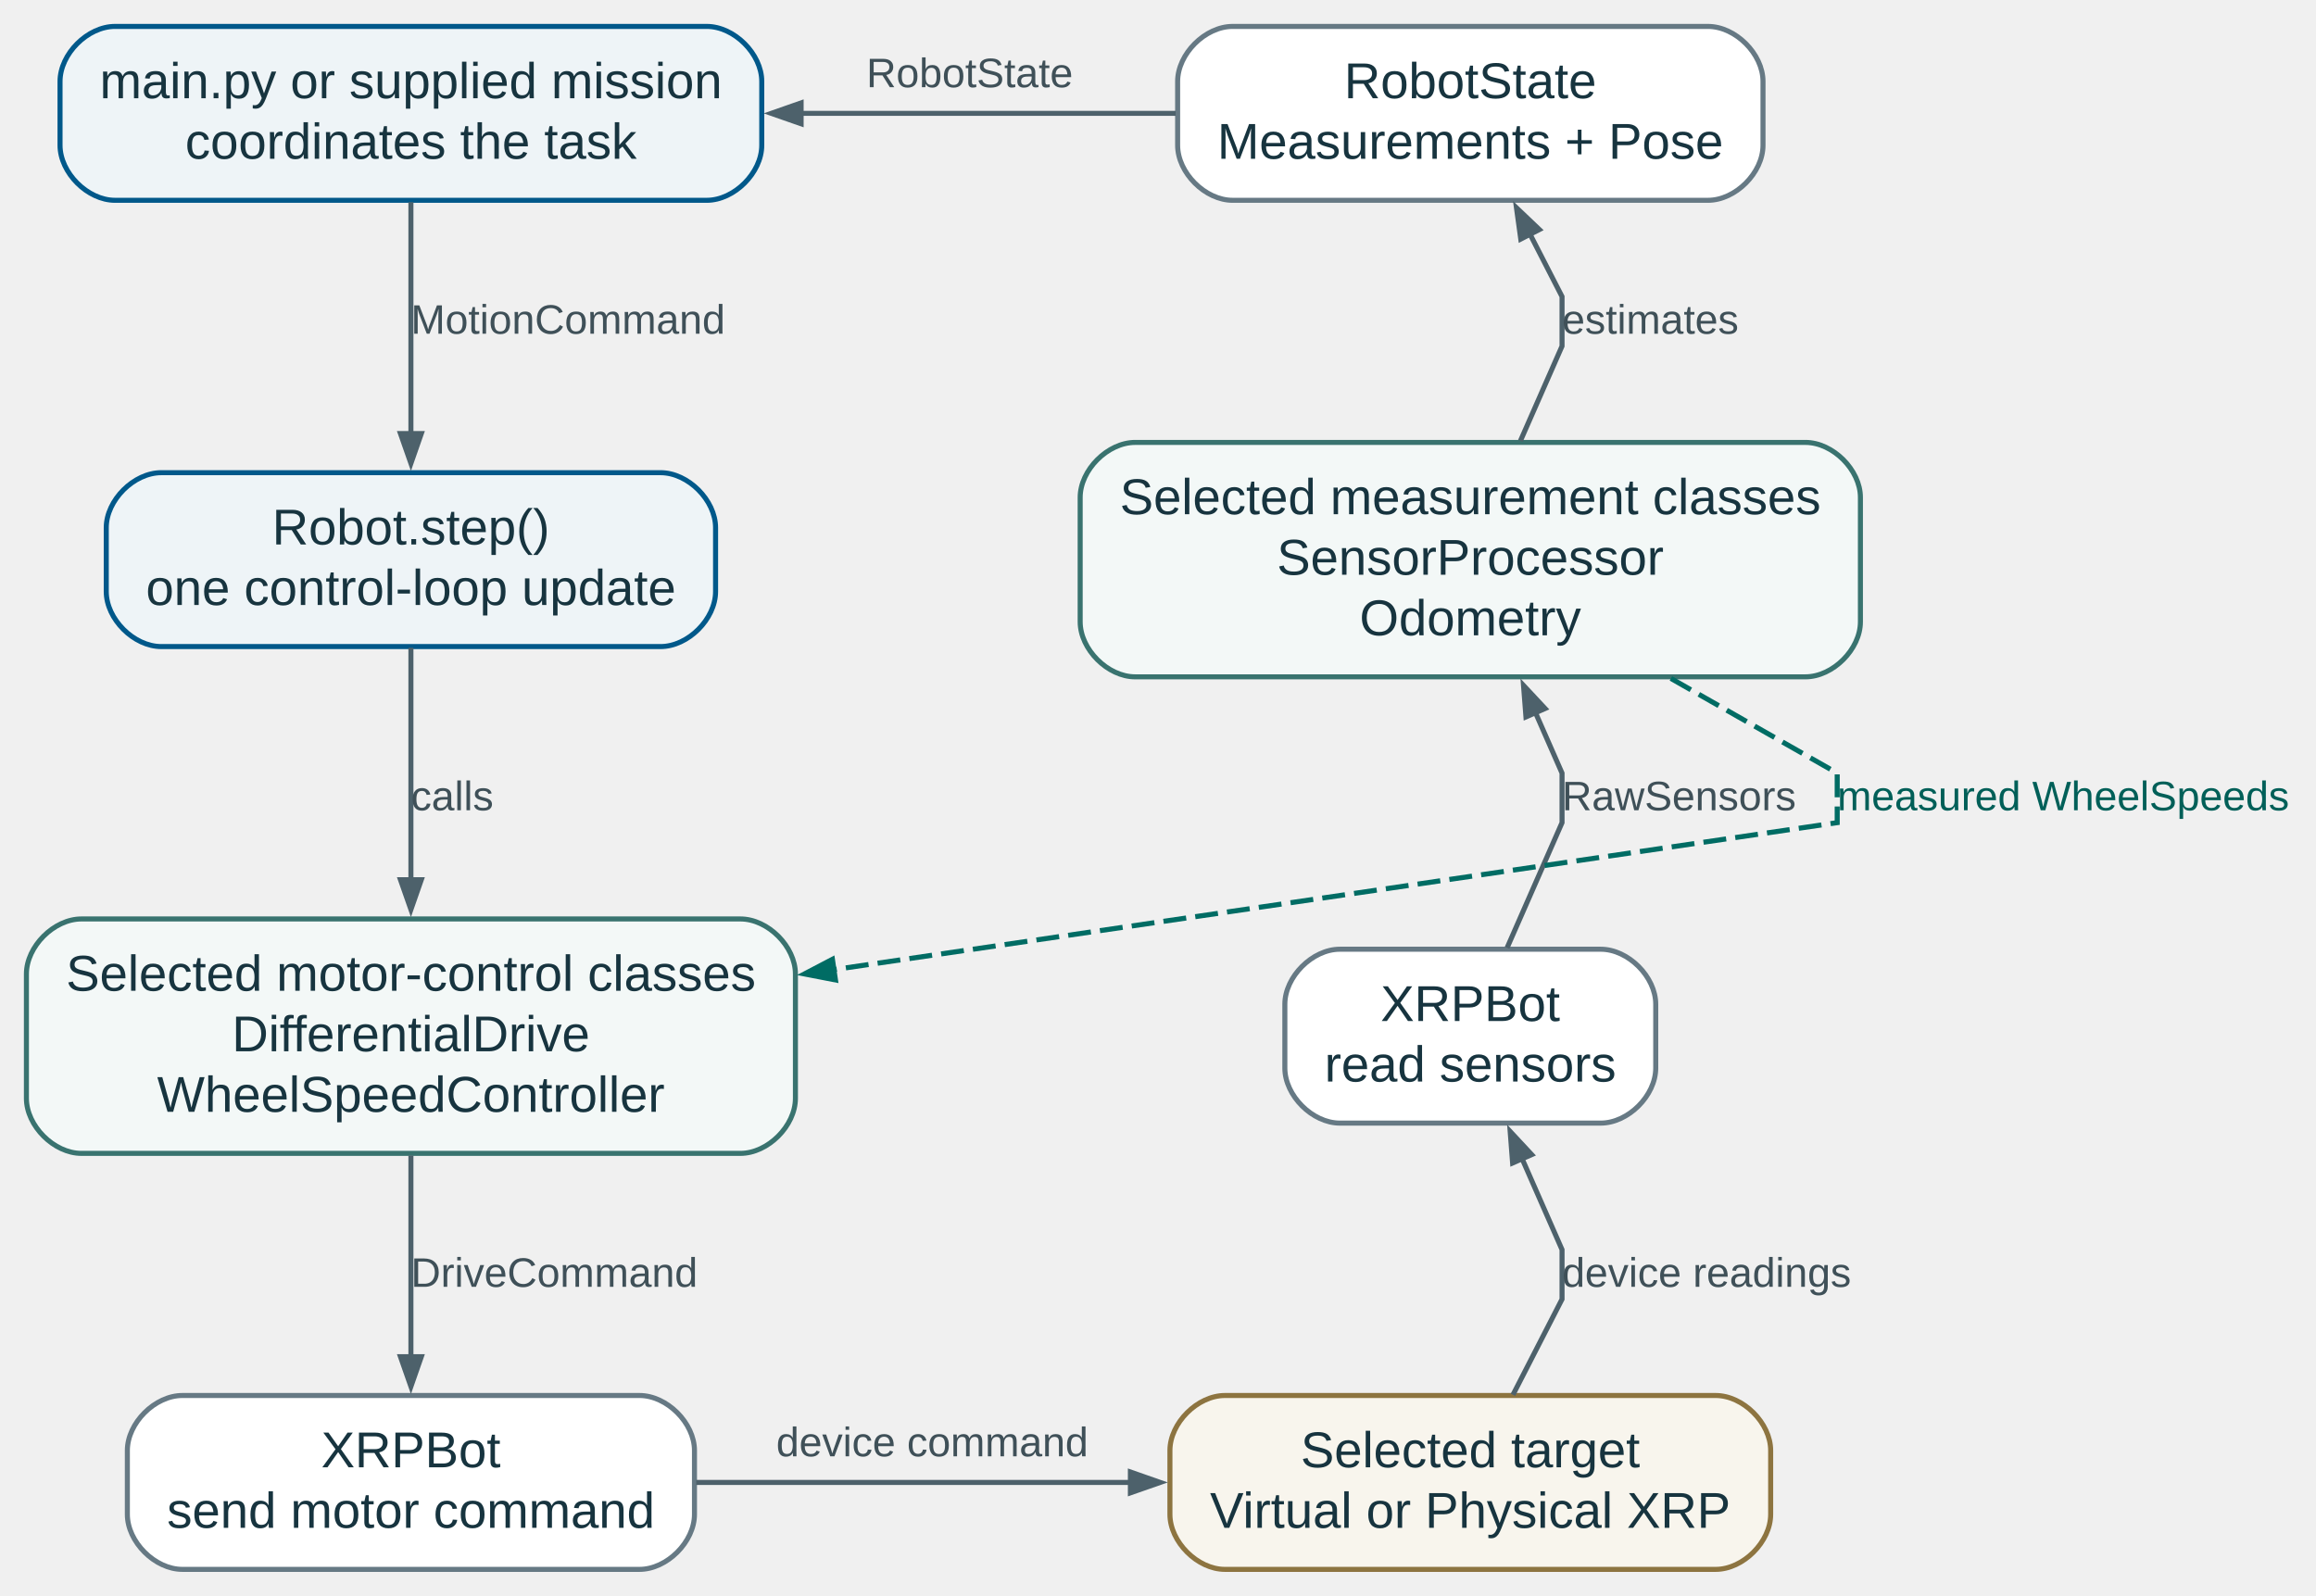
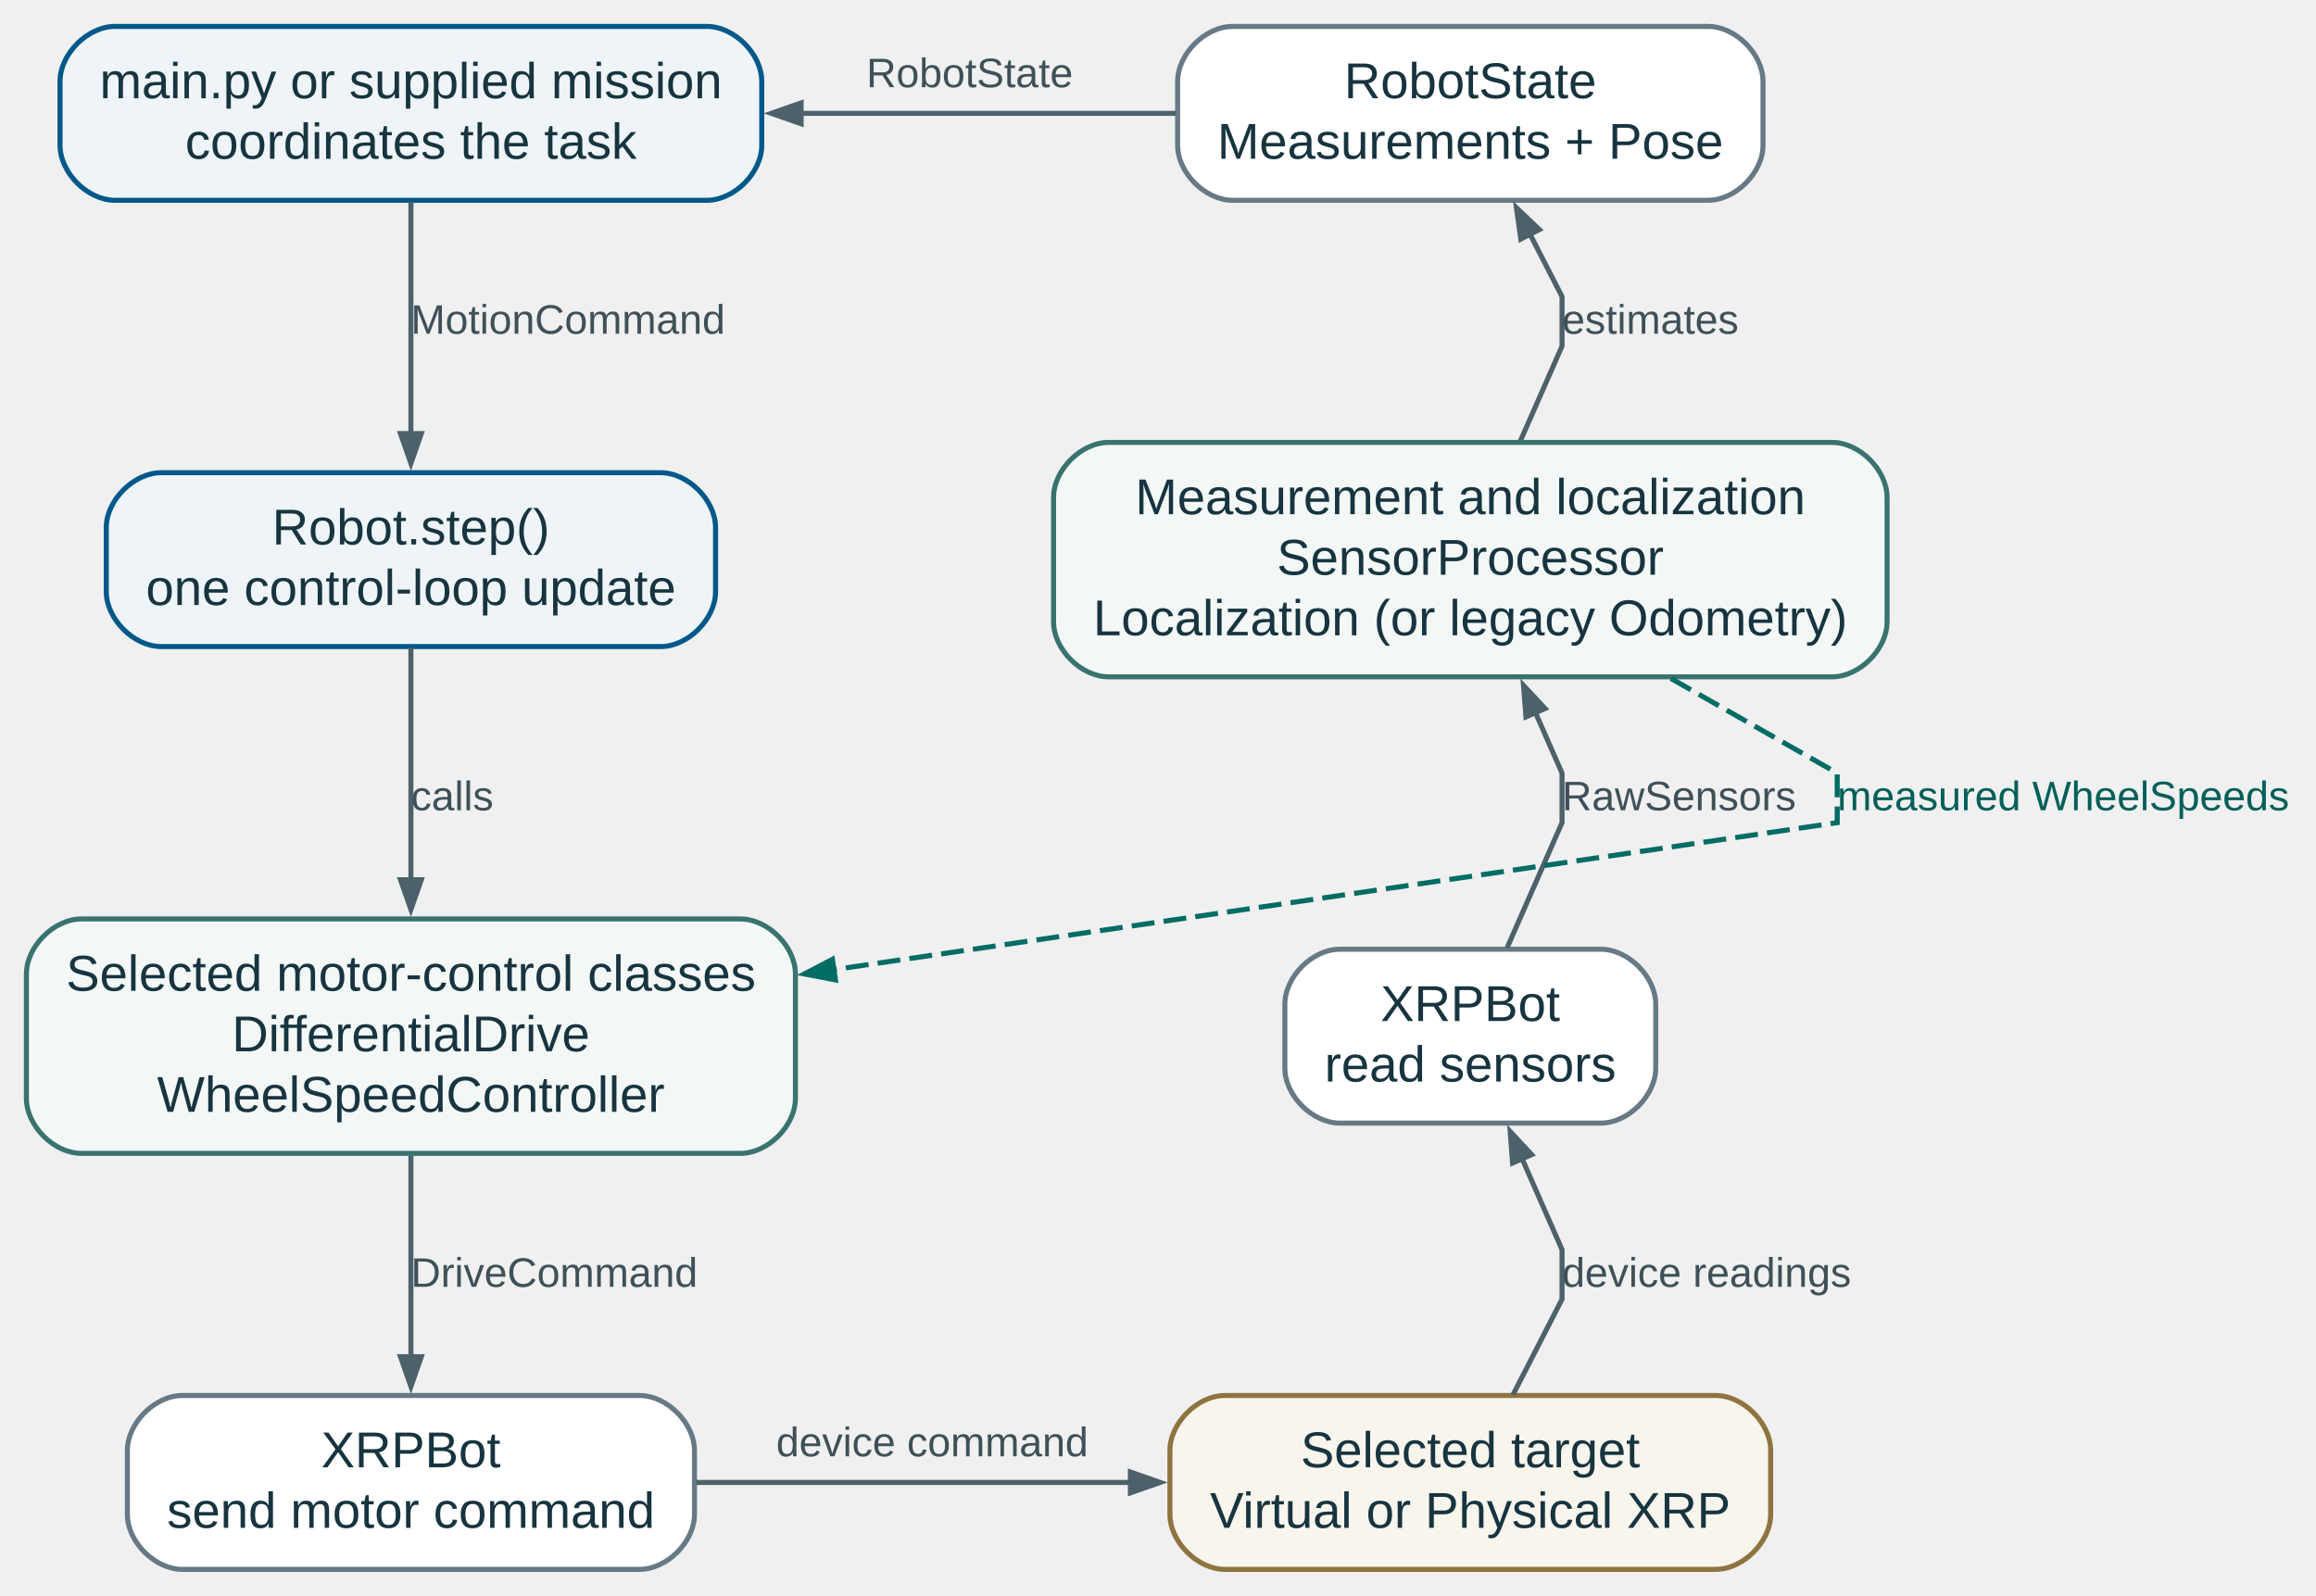
<svg xmlns="http://www.w3.org/2000/svg" width="505pt" height="348pt" viewBox="0.00 0.00 505.00 348.00">
  <g id="graph0" class="graph" transform="scale(1 1) rotate(0) translate(5.76 342.24)">
    <g id="node1" class="node">
      <path fill="#eef4f7" stroke="#00588a" stroke-width="1.1" d="M148.34,-336.48C148.34,-336.48 19.33,-336.48 19.33,-336.48 13.33,-336.48 7.33,-330.48 7.33,-324.48 7.33,-324.48 7.33,-310.56 7.33,-310.56 7.33,-304.56 13.33,-298.56 19.33,-298.56 19.33,-298.56 148.34,-298.56 148.34,-298.56 154.34,-298.56 160.34,-304.56 160.34,-310.56 160.34,-310.56 160.34,-324.48 160.34,-324.48 160.34,-330.48 154.34,-336.48 148.34,-336.48" />
      <text xml:space="preserve" text-anchor="middle" x="83.84" y="-320.82" font-family="Arial" font-size="11.00" fill="#17343f">main.py or supplied mission</text>
      <text xml:space="preserve" text-anchor="middle" x="83.84" y="-307.62" font-family="Arial" font-size="11.00" fill="#17343f">coordinates the task</text>
    </g>
    <g id="node2" class="node">
      <path fill="#eef4f7" stroke="#00588a" stroke-width="1.1" d="M138.27,-239.16C138.27,-239.16 29.41,-239.16 29.41,-239.16 23.41,-239.16 17.41,-233.16 17.41,-227.16 17.41,-227.16 17.41,-213.24 17.41,-213.24 17.41,-207.24 23.41,-201.24 29.41,-201.24 29.41,-201.24 138.27,-201.24 138.27,-201.24 144.27,-201.24 150.27,-207.24 150.27,-213.24 150.27,-213.24 150.27,-227.16 150.27,-227.16 150.27,-233.16 144.27,-239.16 138.27,-239.16" />
      <text xml:space="preserve" text-anchor="middle" x="83.84" y="-223.5" font-family="Arial" font-size="11.00" fill="#17343f">Robot.step()</text>
      <text xml:space="preserve" text-anchor="middle" x="83.84" y="-210.3" font-family="Arial" font-size="11.00" fill="#17343f">one control-loop update</text>
    </g>
    <g id="edge1" class="edge">
      <path fill="none" stroke="#4d616b" stroke-width="1.1" d="M83.84,-298.14C83.84,-283.77 83.84,-263.59 83.84,-247.51" />
      <polygon fill="#4d616b" stroke="#4d616b" stroke-width="1.1" points="86.11,-247.69 83.84,-241.19 81.56,-247.69 86.11,-247.69" />
      <text xml:space="preserve" text-anchor="middle" x="118.1" y="-269.46" font-family="Arial" font-size="9.00" fill="#3f5058">MotionCommand</text>
    </g>
    <g id="node3" class="node">
      <path fill="#f3f8f7" stroke="#39736f" stroke-width="1.1" d="M155.68,-141.84C155.68,-141.84 12,-141.84 12,-141.84 6,-141.84 0,-135.84 0,-129.84 0,-129.84 0,-102.72 0,-102.72 0,-96.72 6,-90.72 12,-90.72 12,-90.72 155.68,-90.72 155.68,-90.72 161.68,-90.72 167.68,-96.72 167.68,-102.72 167.68,-102.72 167.68,-129.84 167.68,-129.84 167.68,-135.84 161.68,-141.84 155.68,-141.84" />
      <text xml:space="preserve" text-anchor="middle" x="83.84" y="-126.18" font-family="Arial" font-size="11.00" fill="#17343f">Selected motor-control classes</text>
      <text xml:space="preserve" text-anchor="middle" x="83.84" y="-112.98" font-family="Arial" font-size="11.00" fill="#17343f">DifferentialDrive</text>
      <text xml:space="preserve" text-anchor="middle" x="83.84" y="-99.78" font-family="Arial" font-size="11.00" fill="#17343f">WheelSpeedController</text>
    </g>
    <g id="edge2" class="edge">
      <path fill="none" stroke="#4d616b" stroke-width="1.1" d="M83.84,-200.98C83.84,-186.91 83.84,-167.06 83.84,-150.22" />
      <polygon fill="#4d616b" stroke="#4d616b" stroke-width="1.1" points="86.11,-150.4 83.84,-143.9 81.56,-150.4 86.11,-150.4" />
      <text xml:space="preserve" text-anchor="middle" x="92.84" y="-165.54" font-family="Arial" font-size="9.00" fill="#3f5058">calls</text>
    </g>
    <g id="node4" class="node">
      <path fill="#ffffff" stroke="#667984" stroke-width="1.1" d="M133.67,-37.92C133.67,-37.92 34.01,-37.92 34.01,-37.92 28.01,-37.92 22.01,-31.92 22.01,-25.92 22.01,-25.92 22.01,-12 22.01,-12 22.01,-6 28.01,0 34.01,0 34.01,0 133.67,0 133.67,0 139.67,0 145.67,-6 145.67,-12 145.67,-12 145.67,-25.92 145.67,-25.92 145.67,-31.92 139.67,-37.92 133.67,-37.92" />
      <text xml:space="preserve" text-anchor="middle" x="83.84" y="-22.26" font-family="Arial" font-size="11.00" fill="#17343f">XRPBot</text>
      <text xml:space="preserve" text-anchor="middle" x="83.84" y="-9.06" font-family="Arial" font-size="11.00" fill="#17343f">send motor command</text>
    </g>
    <g id="edge3" class="edge">
      <path fill="none" stroke="#4d616b" stroke-width="1.1" d="M83.84,-90.24C83.84,-76.71 83.84,-60.03 83.84,-46.31" />
      <polygon fill="#4d616b" stroke="#4d616b" stroke-width="1.1" points="86.11,-46.38 83.84,-39.88 81.56,-46.38 86.11,-46.38" />
      <text xml:space="preserve" text-anchor="middle" x="115.1" y="-61.62" font-family="Arial" font-size="9.00" fill="#3f5058">DriveCommand</text>
    </g>
    <g id="node6" class="node">
      <path fill="#f8f5ed" stroke="#8d7440" stroke-width="1.1" d="M368.33,-37.92C368.33,-37.92 261.34,-37.92 261.34,-37.92 255.34,-37.92 249.34,-31.92 249.34,-25.92 249.34,-25.92 249.34,-12 249.34,-12 249.34,-6 255.34,0 261.34,0 261.34,0 368.33,0 368.33,0 374.33,0 380.33,-6 380.33,-12 380.33,-12 380.33,-25.92 380.33,-25.92 380.33,-31.92 374.33,-37.92 368.33,-37.92" />
      <text xml:space="preserve" text-anchor="middle" x="314.84" y="-22.26" font-family="Arial" font-size="11.00" fill="#17343f">Selected target</text>
      <text xml:space="preserve" text-anchor="middle" x="314.84" y="-9.06" font-family="Arial" font-size="11.00" fill="#17343f">Virtual or Physical XRP</text>
    </g>
    <g id="edge4" class="edge">
      <path fill="none" stroke="#4d616b" stroke-width="1.1" d="M146.05,-18.96C175.24,-18.96 210.25,-18.96 240.8,-18.96" />
      <polygon fill="#4d616b" stroke="#4d616b" stroke-width="1.1" points="240.72,-21.24 247.22,-18.96 240.72,-16.69 240.72,-21.24" />
      <text xml:space="preserve" text-anchor="middle" x="197.51" y="-24.66" font-family="Arial" font-size="9.00" fill="#3f5058">device command</text>
    </g>
    <g id="node5" class="node">
      <path fill="#ffffff" stroke="#667984" stroke-width="1.1" d="M343.27,-135.24C343.27,-135.24 286.4,-135.24 286.4,-135.24 280.4,-135.24 274.4,-129.24 274.4,-123.24 274.4,-123.24 274.4,-109.32 274.4,-109.32 274.4,-103.32 280.4,-97.32 286.4,-97.32 286.4,-97.32 343.27,-97.32 343.27,-97.32 349.27,-97.32 355.27,-103.32 355.27,-109.32 355.27,-109.32 355.27,-123.24 355.27,-123.24 355.27,-129.24 349.27,-135.24 343.27,-135.24" />
      <text xml:space="preserve" text-anchor="middle" x="314.84" y="-119.58" font-family="Arial" font-size="11.00" fill="#17343f">XRPBot</text>
      <text xml:space="preserve" text-anchor="middle" x="314.84" y="-106.38" font-family="Arial" font-size="11.00" fill="#17343f">read sensors</text>
    </g>
    <g id="node7" class="node">
-       <path fill="#f3f8f7" stroke="#39736f" stroke-width="1.1" d="M387.9,-245.76C387.9,-245.76 241.77,-245.76 241.77,-245.76 235.77,-245.76 229.77,-239.76 229.77,-233.76 229.77,-233.76 229.77,-206.64 229.77,-206.64 229.77,-200.64 235.77,-194.64 241.77,-194.64 241.77,-194.64 387.9,-194.64 387.9,-194.64 393.9,-194.64 399.9,-200.64 399.9,-206.64 399.9,-206.64 399.9,-233.76 399.9,-233.76 399.9,-239.76 393.9,-245.76 387.9,-245.76" />
-       <text xml:space="preserve" text-anchor="middle" x="314.84" y="-230.1" font-family="Arial" font-size="11.00" fill="#17343f">Selected measurement classes</text>
+       <path fill="#f3f8f7" stroke="#39736f" stroke-width="1.1" d="M393.71,-245.76C393.71,-245.76 235.97,-245.76 235.97,-245.76 229.97,-245.76 223.97,-239.76 223.97,-233.76 223.97,-233.76 223.97,-206.64 223.97,-206.64 223.97,-200.64 229.97,-194.64 235.97,-194.64 235.97,-194.64 393.71,-194.64 393.71,-194.64 399.71,-194.64 405.71,-200.64 405.71,-206.64 405.71,-206.64 405.71,-233.76 405.71,-233.76 405.71,-239.76 399.71,-245.76 393.71,-245.76" />
+       <text xml:space="preserve" text-anchor="middle" x="314.84" y="-230.1" font-family="Arial" font-size="11.00" fill="#17343f">Measurement and localization</text>
      <text xml:space="preserve" text-anchor="middle" x="314.84" y="-216.9" font-family="Arial" font-size="11.00" fill="#17343f">SensorProcessor</text>
-       <text xml:space="preserve" text-anchor="middle" x="314.84" y="-203.7" font-family="Arial" font-size="11.00" fill="#17343f">Odometry</text>
+       <text xml:space="preserve" text-anchor="middle" x="314.84" y="-203.7" font-family="Arial" font-size="11.00" fill="#17343f">Localization (or legacy Odometry)</text>
    </g>
    <g id="edge9" class="edge">
      <path fill="none" stroke="#4d616b" stroke-width="1.1" d="M322.86,-135.55C328.42,-148.22 334.84,-162.84 334.84,-162.84 334.84,-162.84 334.84,-173.64 334.84,-173.64 334.84,-173.64 332.26,-179.51 328.96,-187.03" />
      <polygon fill="#4d616b" stroke="#4d616b" stroke-width="1.1" points="326.97,-185.9 326.44,-192.76 331.14,-187.73 326.97,-185.9" />
      <text xml:space="preserve" text-anchor="middle" x="360.35" y="-165.54" font-family="Arial" font-size="9.00" fill="#3f5058">RawSensors</text>
    </g>
    <g id="edge8" class="edge">
      <path fill="none" stroke="#4d616b" stroke-width="1.1" d="M324.14,-38.07C329.36,-48.25 334.84,-58.92 334.84,-58.92 334.84,-58.92 334.84,-69.72 334.84,-69.72 334.84,-69.72 330.6,-79.37 326.03,-89.79" />
      <polygon fill="#4d616b" stroke="#4d616b" stroke-width="1.1" points="324.06,-88.62 323.53,-95.49 328.22,-90.45 324.06,-88.62" />
      <text xml:space="preserve" text-anchor="middle" x="366.36" y="-61.62" font-family="Arial" font-size="9.00" fill="#3f5058">device readings</text>
    </g>
    <g id="edge12" class="edge">
      <path fill="none" stroke="#006c64" stroke-width="1.1" stroke-dasharray="5,2" d="M358.58,-194.29C377.26,-183.65 394.84,-173.64 394.84,-173.64 394.84,-173.64 394.84,-162.84 394.84,-162.84 394.84,-162.84 267.63,-144.2 175.92,-130.77" />
      <polygon fill="#006c64" stroke="#006c64" stroke-width="1.1" points="176.41,-128.54 169.65,-129.85 175.75,-133.04 176.41,-128.54" />
      <text xml:space="preserve" text-anchor="middle" x="444.12" y="-165.54" font-family="Arial" font-size="9.00" fill="#005f58">measured WheelSpeeds</text>
    </g>
    <g id="node8" class="node">
      <path fill="#ffffff" stroke="#667984" stroke-width="1.1" d="M366.66,-336.48C366.66,-336.48 263.02,-336.48 263.02,-336.48 257.02,-336.48 251.02,-330.48 251.02,-324.48 251.02,-324.48 251.02,-310.56 251.02,-310.56 251.02,-304.56 257.02,-298.56 263.02,-298.56 263.02,-298.56 366.66,-298.56 366.66,-298.56 372.66,-298.56 378.66,-304.56 378.66,-310.56 378.66,-310.56 378.66,-324.48 378.66,-324.48 378.66,-330.48 372.66,-336.48 366.66,-336.48" />
      <text xml:space="preserve" text-anchor="middle" x="314.84" y="-320.82" font-family="Arial" font-size="11.00" fill="#17343f">RobotState</text>
      <text xml:space="preserve" text-anchor="middle" x="314.84" y="-307.62" font-family="Arial" font-size="11.00" fill="#17343f">Measurements + Pose</text>
    </g>
    <g id="edge10" class="edge">
      <path fill="none" stroke="#4d616b" stroke-width="1.1" d="M325.77,-246.11C330.44,-256.75 334.84,-266.76 334.84,-266.76 334.84,-266.76 334.84,-277.56 334.84,-277.56 334.84,-277.56 331.63,-283.82 327.78,-291.32" />
      <polygon fill="#4d616b" stroke="#4d616b" stroke-width="1.1" points="325.84,-290.11 324.9,-296.93 329.89,-292.18 325.84,-290.11" />
      <text xml:space="preserve" text-anchor="middle" x="354.09" y="-269.46" font-family="Arial" font-size="9.00" fill="#3f5058">estimates</text>
    </g>
    <g id="edge11" class="edge">
      <path fill="none" stroke="#4d616b" stroke-width="1.1" d="M250.58,-317.52C225.23,-317.52 195.75,-317.52 168.69,-317.52" />
      <polygon fill="#4d616b" stroke="#4d616b" stroke-width="1.1" points="168.92,-315.25 162.42,-317.52 168.92,-319.8 168.92,-315.25" />
      <text xml:space="preserve" text-anchor="middle" x="205.68" y="-323.22" font-family="Arial" font-size="9.00" fill="#3f5058">RobotState</text>
    </g>
  </g>
</svg>
